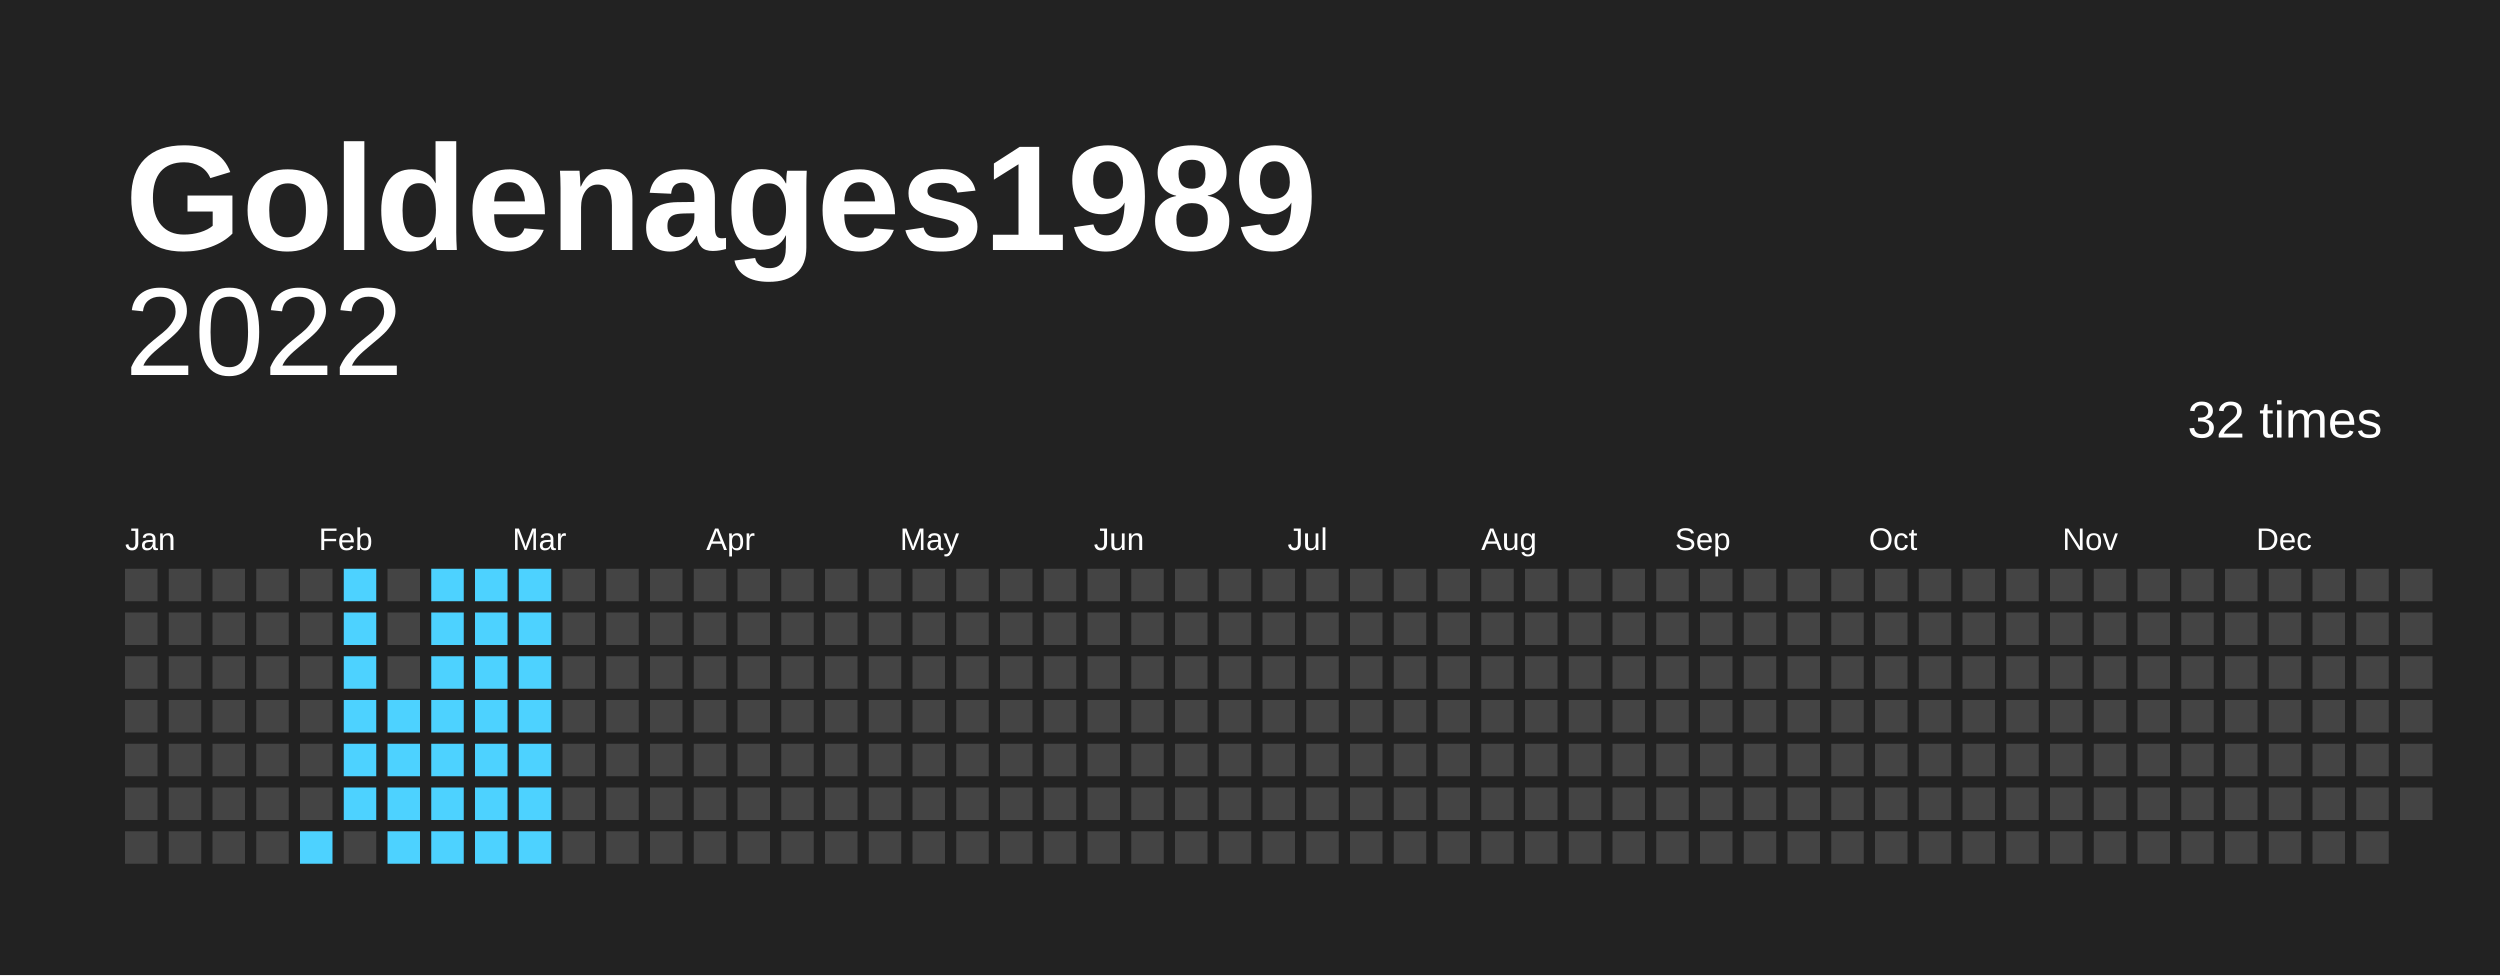
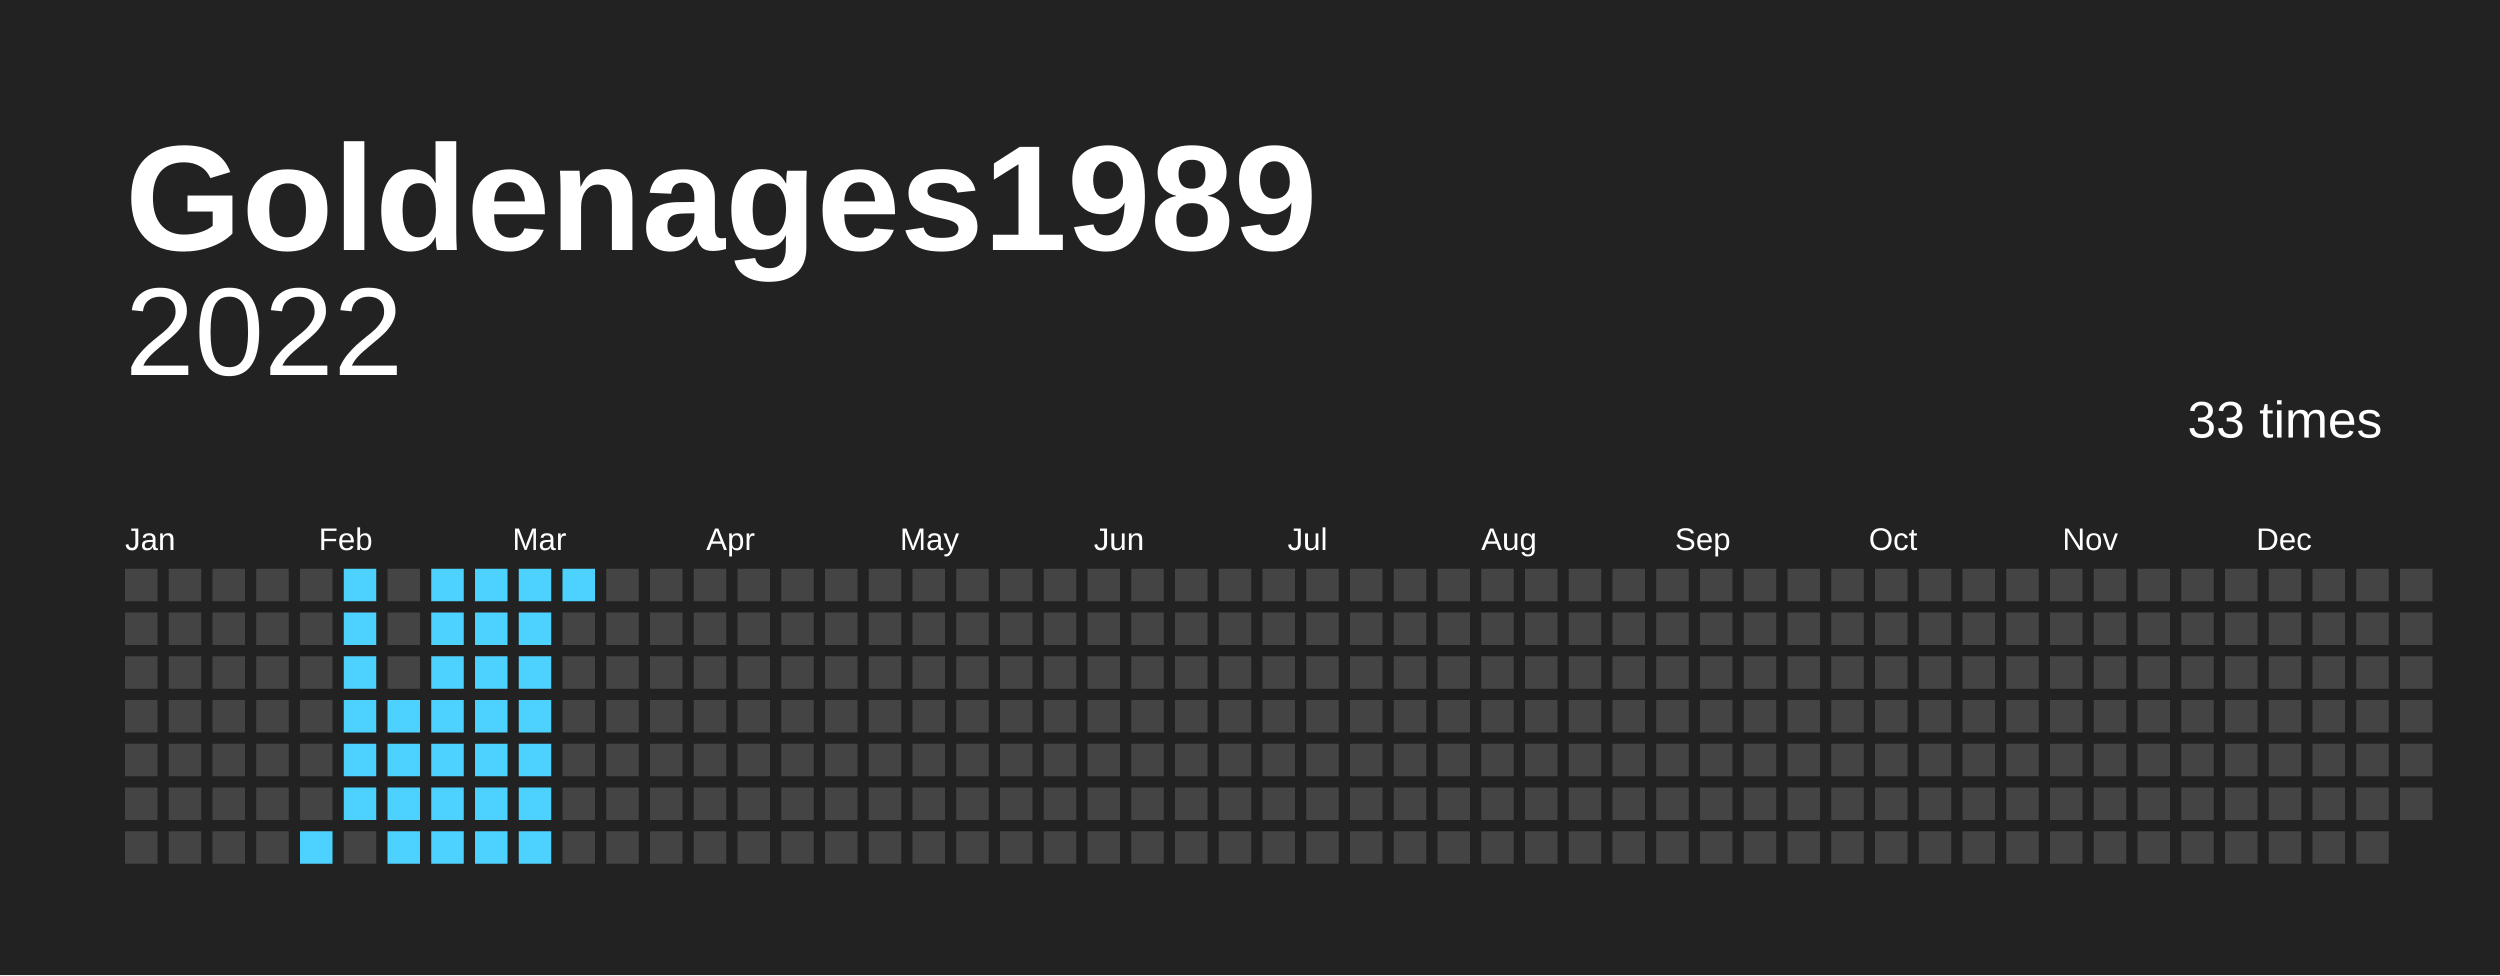
<svg xmlns="http://www.w3.org/2000/svg" baseProfile="full" height="78mm" version="1.1" viewBox="0,0,200,78" width="200mm">
  <defs />
  <rect fill="#222222" height="78" width="200" x="0" y="0" />
  <text fill="#FFFFFF" style="font-size:12px; font-family:Arial; font-weight:bold;" x="10" y="20">Goldenages1989</text>
  <text alignment-baseline="hanging" fill="#FFFFFF" style="font-size:10.0px; font-family:Arial;" x="10" y="30">2022</text>
-   <text alignment-baseline="hanging" fill="#FFFFFF" style="font-size:4.125px; font-family:Arial;" x="175" y="35">32 times</text>
+   <text alignment-baseline="hanging" fill="#FFFFFF" style="font-size:4.125px; font-family:Arial;" x="175" y="35">33 times</text>
  <text fill="#FFFFFF" style="font-size:2.5px; font-family:Arial" x="10.0" y="44">Jan</text>
  <text fill="#FFFFFF" style="font-size:2.5px; font-family:Arial" x="25.5" y="44">Feb</text>
  <text fill="#FFFFFF" style="font-size:2.5px; font-family:Arial" x="41.0" y="44">Mar</text>
  <text fill="#FFFFFF" style="font-size:2.5px; font-family:Arial" x="56.5" y="44">Apr</text>
  <text fill="#FFFFFF" style="font-size:2.5px; font-family:Arial" x="72.0" y="44">May</text>
  <text fill="#FFFFFF" style="font-size:2.5px; font-family:Arial" x="87.5" y="44">Jun</text>
  <text fill="#FFFFFF" style="font-size:2.5px; font-family:Arial" x="103.0" y="44">Jul</text>
  <text fill="#FFFFFF" style="font-size:2.5px; font-family:Arial" x="118.5" y="44">Aug</text>
  <text fill="#FFFFFF" style="font-size:2.5px; font-family:Arial" x="134.0" y="44">Sep</text>
  <text fill="#FFFFFF" style="font-size:2.5px; font-family:Arial" x="149.5" y="44">Oct</text>
  <text fill="#FFFFFF" style="font-size:2.5px; font-family:Arial" x="165.0" y="44">Nov</text>
  <text fill="#FFFFFF" style="font-size:2.5px; font-family:Arial" x="180.5" y="44">Dec</text>
  <rect fill="#444444" height="2.6" width="2.6" x="10.0" y="45.5" />
  <rect fill="#444444" height="2.6" width="2.6" x="10.0" y="49.0" />
  <rect fill="#444444" height="2.6" width="2.6" x="10.0" y="52.5" />
  <rect fill="#444444" height="2.6" width="2.6" x="10.0" y="56.0" />
  <rect fill="#444444" height="2.6" width="2.6" x="10.0" y="59.5" />
  <rect fill="#444444" height="2.6" width="2.6" x="10.0" y="63.0" />
  <rect fill="#444444" height="2.6" width="2.6" x="10.0" y="66.5" />
  <rect fill="#444444" height="2.6" width="2.6" x="13.5" y="45.5" />
  <rect fill="#444444" height="2.6" width="2.6" x="13.5" y="49.0" />
  <rect fill="#444444" height="2.6" width="2.6" x="13.5" y="52.5" />
  <rect fill="#444444" height="2.6" width="2.6" x="13.5" y="56.0" />
  <rect fill="#444444" height="2.6" width="2.6" x="13.5" y="59.5" />
  <rect fill="#444444" height="2.6" width="2.6" x="13.5" y="63.0" />
  <rect fill="#444444" height="2.6" width="2.6" x="13.5" y="66.5" />
  <rect fill="#444444" height="2.6" width="2.6" x="17.0" y="45.5" />
  <rect fill="#444444" height="2.6" width="2.6" x="17.0" y="49.0" />
  <rect fill="#444444" height="2.6" width="2.6" x="17.0" y="52.5" />
  <rect fill="#444444" height="2.6" width="2.6" x="17.0" y="56.0" />
  <rect fill="#444444" height="2.6" width="2.6" x="17.0" y="59.5" />
  <rect fill="#444444" height="2.6" width="2.6" x="17.0" y="63.0" />
  <rect fill="#444444" height="2.6" width="2.6" x="17.0" y="66.5" />
  <rect fill="#444444" height="2.6" width="2.6" x="20.5" y="45.5" />
  <rect fill="#444444" height="2.6" width="2.6" x="20.5" y="49.0" />
  <rect fill="#444444" height="2.6" width="2.6" x="20.5" y="52.5" />
  <rect fill="#444444" height="2.6" width="2.6" x="20.5" y="56.0" />
  <rect fill="#444444" height="2.6" width="2.6" x="20.5" y="59.5" />
  <rect fill="#444444" height="2.6" width="2.6" x="20.5" y="63.0" />
  <rect fill="#444444" height="2.6" width="2.6" x="20.5" y="66.5" />
  <rect fill="#444444" height="2.6" width="2.6" x="24.0" y="45.5" />
  <rect fill="#444444" height="2.6" width="2.6" x="24.0" y="49.0" />
  <rect fill="#444444" height="2.6" width="2.6" x="24.0" y="52.5" />
  <rect fill="#444444" height="2.6" width="2.6" x="24.0" y="56.0" />
  <rect fill="#444444" height="2.6" width="2.6" x="24.0" y="59.5" />
  <rect fill="#444444" height="2.6" width="2.6" x="24.0" y="63.0" />
  <rect fill="#4DD2FF" height="2.6" width="2.6" x="24.0" y="66.5" />
  <rect fill="#4DD2FF" height="2.6" width="2.6" x="27.5" y="45.5" />
  <rect fill="#4DD2FF" height="2.6" width="2.6" x="27.5" y="49.0" />
  <rect fill="#4DD2FF" height="2.6" width="2.6" x="27.5" y="52.5" />
  <rect fill="#4DD2FF" height="2.6" width="2.6" x="27.5" y="56.0" />
  <rect fill="#4DD2FF" height="2.6" width="2.6" x="27.5" y="59.5" />
  <rect fill="#4DD2FF" height="2.6" width="2.6" x="27.5" y="63.0" />
  <rect fill="#444444" height="2.6" width="2.6" x="27.5" y="66.5" />
  <rect fill="#444444" height="2.6" width="2.6" x="31.0" y="45.5" />
  <rect fill="#444444" height="2.6" width="2.6" x="31.0" y="49.0" />
  <rect fill="#444444" height="2.6" width="2.6" x="31.0" y="52.5" />
  <rect fill="#4DD2FF" height="2.6" width="2.6" x="31.0" y="56.0" />
  <rect fill="#4DD2FF" height="2.6" width="2.6" x="31.0" y="59.5" />
  <rect fill="#4DD2FF" height="2.6" width="2.6" x="31.0" y="63.0" />
  <rect fill="#4DD2FF" height="2.6" width="2.6" x="31.0" y="66.5" />
  <rect fill="#4DD2FF" height="2.6" width="2.6" x="34.5" y="45.5" />
  <rect fill="#4DD2FF" height="2.6" width="2.6" x="34.5" y="49.0" />
  <rect fill="#4DD2FF" height="2.6" width="2.6" x="34.5" y="52.5" />
  <rect fill="#4DD2FF" height="2.6" width="2.6" x="34.5" y="56.0" />
  <rect fill="#4DD2FF" height="2.6" width="2.6" x="34.5" y="59.5" />
  <rect fill="#4DD2FF" height="2.6" width="2.6" x="34.5" y="63.0" />
  <rect fill="#4DD2FF" height="2.6" width="2.6" x="34.5" y="66.5" />
  <rect fill="#4DD2FF" height="2.6" width="2.6" x="38.0" y="45.5" />
  <rect fill="#4DD2FF" height="2.6" width="2.6" x="38.0" y="49.0" />
  <rect fill="#4DD2FF" height="2.6" width="2.6" x="38.0" y="52.5" />
  <rect fill="#4DD2FF" height="2.6" width="2.6" x="38.0" y="56.0" />
  <rect fill="#4DD2FF" height="2.6" width="2.6" x="38.0" y="59.5" />
  <rect fill="#4DD2FF" height="2.6" width="2.6" x="38.0" y="63.0" />
  <rect fill="#4DD2FF" height="2.6" width="2.6" x="38.0" y="66.5" />
  <rect fill="#4DD2FF" height="2.6" width="2.6" x="41.5" y="45.5" />
  <rect fill="#4DD2FF" height="2.6" width="2.6" x="41.5" y="49.0" />
  <rect fill="#4DD2FF" height="2.6" width="2.6" x="41.5" y="52.5" />
  <rect fill="#4DD2FF" height="2.6" width="2.6" x="41.5" y="56.0" />
  <rect fill="#4DD2FF" height="2.6" width="2.6" x="41.5" y="59.5" />
  <rect fill="#4DD2FF" height="2.6" width="2.6" x="41.5" y="63.0" />
  <rect fill="#4DD2FF" height="2.6" width="2.6" x="41.5" y="66.5" />
-   <rect fill="#444444" height="2.6" width="2.6" x="45.0" y="45.5" />
+   <rect fill="#4DD2FF" height="2.6" width="2.6" x="45.0" y="45.5" />
  <rect fill="#444444" height="2.6" width="2.6" x="45.0" y="49.0" />
  <rect fill="#444444" height="2.6" width="2.6" x="45.0" y="52.5" />
  <rect fill="#444444" height="2.6" width="2.6" x="45.0" y="56.0" />
  <rect fill="#444444" height="2.6" width="2.6" x="45.0" y="59.5" />
  <rect fill="#444444" height="2.6" width="2.6" x="45.0" y="63.0" />
  <rect fill="#444444" height="2.6" width="2.6" x="45.0" y="66.5" />
  <rect fill="#444444" height="2.6" width="2.6" x="48.5" y="45.5" />
  <rect fill="#444444" height="2.6" width="2.6" x="48.5" y="49.0" />
  <rect fill="#444444" height="2.6" width="2.6" x="48.5" y="52.5" />
  <rect fill="#444444" height="2.6" width="2.6" x="48.5" y="56.0" />
  <rect fill="#444444" height="2.6" width="2.6" x="48.5" y="59.5" />
  <rect fill="#444444" height="2.6" width="2.6" x="48.5" y="63.0" />
  <rect fill="#444444" height="2.6" width="2.6" x="48.5" y="66.5" />
  <rect fill="#444444" height="2.6" width="2.6" x="52.0" y="45.5" />
  <rect fill="#444444" height="2.6" width="2.6" x="52.0" y="49.0" />
  <rect fill="#444444" height="2.6" width="2.6" x="52.0" y="52.5" />
  <rect fill="#444444" height="2.6" width="2.6" x="52.0" y="56.0" />
  <rect fill="#444444" height="2.6" width="2.6" x="52.0" y="59.5" />
  <rect fill="#444444" height="2.6" width="2.6" x="52.0" y="63.0" />
  <rect fill="#444444" height="2.6" width="2.6" x="52.0" y="66.5" />
  <rect fill="#444444" height="2.6" width="2.6" x="55.5" y="45.5" />
  <rect fill="#444444" height="2.6" width="2.6" x="55.5" y="49.0" />
  <rect fill="#444444" height="2.6" width="2.6" x="55.5" y="52.5" />
  <rect fill="#444444" height="2.6" width="2.6" x="55.5" y="56.0" />
  <rect fill="#444444" height="2.6" width="2.6" x="55.5" y="59.5" />
  <rect fill="#444444" height="2.6" width="2.6" x="55.5" y="63.0" />
  <rect fill="#444444" height="2.6" width="2.6" x="55.5" y="66.5" />
  <rect fill="#444444" height="2.6" width="2.6" x="59.0" y="45.5" />
  <rect fill="#444444" height="2.6" width="2.6" x="59.0" y="49.0" />
  <rect fill="#444444" height="2.6" width="2.6" x="59.0" y="52.5" />
  <rect fill="#444444" height="2.6" width="2.6" x="59.0" y="56.0" />
  <rect fill="#444444" height="2.6" width="2.6" x="59.0" y="59.5" />
  <rect fill="#444444" height="2.6" width="2.6" x="59.0" y="63.0" />
  <rect fill="#444444" height="2.6" width="2.6" x="59.0" y="66.5" />
  <rect fill="#444444" height="2.6" width="2.6" x="62.5" y="45.5" />
  <rect fill="#444444" height="2.6" width="2.6" x="62.5" y="49.0" />
  <rect fill="#444444" height="2.6" width="2.6" x="62.5" y="52.5" />
  <rect fill="#444444" height="2.6" width="2.6" x="62.5" y="56.0" />
  <rect fill="#444444" height="2.6" width="2.6" x="62.5" y="59.5" />
  <rect fill="#444444" height="2.6" width="2.6" x="62.5" y="63.0" />
  <rect fill="#444444" height="2.6" width="2.6" x="62.5" y="66.5" />
  <rect fill="#444444" height="2.6" width="2.6" x="66.0" y="45.5" />
  <rect fill="#444444" height="2.6" width="2.6" x="66.0" y="49.0" />
  <rect fill="#444444" height="2.6" width="2.6" x="66.0" y="52.5" />
  <rect fill="#444444" height="2.6" width="2.6" x="66.0" y="56.0" />
  <rect fill="#444444" height="2.6" width="2.6" x="66.0" y="59.5" />
  <rect fill="#444444" height="2.6" width="2.6" x="66.0" y="63.0" />
  <rect fill="#444444" height="2.6" width="2.6" x="66.0" y="66.5" />
  <rect fill="#444444" height="2.6" width="2.6" x="69.5" y="45.5" />
  <rect fill="#444444" height="2.6" width="2.6" x="69.5" y="49.0" />
  <rect fill="#444444" height="2.6" width="2.6" x="69.5" y="52.5" />
  <rect fill="#444444" height="2.6" width="2.6" x="69.5" y="56.0" />
  <rect fill="#444444" height="2.6" width="2.6" x="69.5" y="59.5" />
  <rect fill="#444444" height="2.6" width="2.6" x="69.5" y="63.0" />
  <rect fill="#444444" height="2.6" width="2.6" x="69.5" y="66.5" />
  <rect fill="#444444" height="2.6" width="2.6" x="73.0" y="45.5" />
  <rect fill="#444444" height="2.6" width="2.6" x="73.0" y="49.0" />
  <rect fill="#444444" height="2.6" width="2.6" x="73.0" y="52.5" />
  <rect fill="#444444" height="2.6" width="2.6" x="73.0" y="56.0" />
  <rect fill="#444444" height="2.6" width="2.6" x="73.0" y="59.5" />
  <rect fill="#444444" height="2.6" width="2.6" x="73.0" y="63.0" />
  <rect fill="#444444" height="2.6" width="2.6" x="73.0" y="66.5" />
  <rect fill="#444444" height="2.6" width="2.6" x="76.5" y="45.5" />
  <rect fill="#444444" height="2.6" width="2.6" x="76.5" y="49.0" />
  <rect fill="#444444" height="2.6" width="2.6" x="76.5" y="52.5" />
  <rect fill="#444444" height="2.6" width="2.6" x="76.5" y="56.0" />
  <rect fill="#444444" height="2.6" width="2.6" x="76.5" y="59.5" />
  <rect fill="#444444" height="2.6" width="2.6" x="76.5" y="63.0" />
  <rect fill="#444444" height="2.6" width="2.6" x="76.5" y="66.5" />
  <rect fill="#444444" height="2.6" width="2.6" x="80.0" y="45.5" />
  <rect fill="#444444" height="2.6" width="2.6" x="80.0" y="49.0" />
  <rect fill="#444444" height="2.6" width="2.6" x="80.0" y="52.5" />
  <rect fill="#444444" height="2.6" width="2.6" x="80.0" y="56.0" />
  <rect fill="#444444" height="2.6" width="2.6" x="80.0" y="59.5" />
  <rect fill="#444444" height="2.6" width="2.6" x="80.0" y="63.0" />
  <rect fill="#444444" height="2.6" width="2.6" x="80.0" y="66.5" />
  <rect fill="#444444" height="2.6" width="2.6" x="83.5" y="45.5" />
  <rect fill="#444444" height="2.6" width="2.6" x="83.5" y="49.0" />
  <rect fill="#444444" height="2.6" width="2.6" x="83.5" y="52.5" />
  <rect fill="#444444" height="2.6" width="2.6" x="83.5" y="56.0" />
  <rect fill="#444444" height="2.6" width="2.6" x="83.5" y="59.5" />
  <rect fill="#444444" height="2.6" width="2.6" x="83.5" y="63.0" />
  <rect fill="#444444" height="2.6" width="2.6" x="83.5" y="66.5" />
  <rect fill="#444444" height="2.6" width="2.6" x="87.0" y="45.5" />
  <rect fill="#444444" height="2.6" width="2.6" x="87.0" y="49.0" />
  <rect fill="#444444" height="2.6" width="2.6" x="87.0" y="52.5" />
  <rect fill="#444444" height="2.6" width="2.6" x="87.0" y="56.0" />
  <rect fill="#444444" height="2.6" width="2.6" x="87.0" y="59.5" />
  <rect fill="#444444" height="2.6" width="2.6" x="87.0" y="63.0" />
  <rect fill="#444444" height="2.6" width="2.6" x="87.0" y="66.5" />
  <rect fill="#444444" height="2.6" width="2.6" x="90.5" y="45.5" />
  <rect fill="#444444" height="2.6" width="2.6" x="90.5" y="49.0" />
  <rect fill="#444444" height="2.6" width="2.6" x="90.5" y="52.5" />
  <rect fill="#444444" height="2.6" width="2.6" x="90.5" y="56.0" />
  <rect fill="#444444" height="2.6" width="2.6" x="90.5" y="59.5" />
  <rect fill="#444444" height="2.6" width="2.6" x="90.5" y="63.0" />
  <rect fill="#444444" height="2.6" width="2.6" x="90.5" y="66.5" />
  <rect fill="#444444" height="2.6" width="2.6" x="94.0" y="45.5" />
  <rect fill="#444444" height="2.6" width="2.6" x="94.0" y="49.0" />
  <rect fill="#444444" height="2.6" width="2.6" x="94.0" y="52.5" />
  <rect fill="#444444" height="2.6" width="2.6" x="94.0" y="56.0" />
  <rect fill="#444444" height="2.6" width="2.6" x="94.0" y="59.5" />
  <rect fill="#444444" height="2.6" width="2.6" x="94.0" y="63.0" />
  <rect fill="#444444" height="2.6" width="2.6" x="94.0" y="66.5" />
  <rect fill="#444444" height="2.6" width="2.6" x="97.5" y="45.5" />
  <rect fill="#444444" height="2.6" width="2.6" x="97.5" y="49.0" />
  <rect fill="#444444" height="2.6" width="2.6" x="97.5" y="52.5" />
  <rect fill="#444444" height="2.6" width="2.6" x="97.5" y="56.0" />
  <rect fill="#444444" height="2.6" width="2.6" x="97.5" y="59.5" />
  <rect fill="#444444" height="2.6" width="2.6" x="97.5" y="63.0" />
  <rect fill="#444444" height="2.6" width="2.6" x="97.5" y="66.5" />
  <rect fill="#444444" height="2.6" width="2.6" x="101.0" y="45.5" />
  <rect fill="#444444" height="2.6" width="2.6" x="101.0" y="49.0" />
  <rect fill="#444444" height="2.6" width="2.6" x="101.0" y="52.5" />
  <rect fill="#444444" height="2.6" width="2.6" x="101.0" y="56.0" />
  <rect fill="#444444" height="2.6" width="2.6" x="101.0" y="59.5" />
  <rect fill="#444444" height="2.6" width="2.6" x="101.0" y="63.0" />
  <rect fill="#444444" height="2.6" width="2.6" x="101.0" y="66.5" />
  <rect fill="#444444" height="2.6" width="2.6" x="104.5" y="45.5" />
  <rect fill="#444444" height="2.6" width="2.6" x="104.5" y="49.0" />
  <rect fill="#444444" height="2.6" width="2.6" x="104.5" y="52.5" />
  <rect fill="#444444" height="2.6" width="2.6" x="104.5" y="56.0" />
  <rect fill="#444444" height="2.6" width="2.6" x="104.5" y="59.5" />
  <rect fill="#444444" height="2.6" width="2.6" x="104.5" y="63.0" />
  <rect fill="#444444" height="2.6" width="2.6" x="104.5" y="66.5" />
  <rect fill="#444444" height="2.6" width="2.6" x="108.0" y="45.5" />
  <rect fill="#444444" height="2.6" width="2.6" x="108.0" y="49.0" />
  <rect fill="#444444" height="2.6" width="2.6" x="108.0" y="52.5" />
  <rect fill="#444444" height="2.6" width="2.6" x="108.0" y="56.0" />
  <rect fill="#444444" height="2.6" width="2.6" x="108.0" y="59.5" />
  <rect fill="#444444" height="2.6" width="2.6" x="108.0" y="63.0" />
  <rect fill="#444444" height="2.6" width="2.6" x="108.0" y="66.5" />
  <rect fill="#444444" height="2.6" width="2.6" x="111.5" y="45.5" />
  <rect fill="#444444" height="2.6" width="2.6" x="111.5" y="49.0" />
  <rect fill="#444444" height="2.6" width="2.6" x="111.5" y="52.5" />
  <rect fill="#444444" height="2.6" width="2.6" x="111.5" y="56.0" />
  <rect fill="#444444" height="2.6" width="2.6" x="111.5" y="59.5" />
  <rect fill="#444444" height="2.6" width="2.6" x="111.5" y="63.0" />
  <rect fill="#444444" height="2.6" width="2.6" x="111.5" y="66.5" />
  <rect fill="#444444" height="2.6" width="2.6" x="115.0" y="45.5" />
  <rect fill="#444444" height="2.6" width="2.6" x="115.0" y="49.0" />
  <rect fill="#444444" height="2.6" width="2.6" x="115.0" y="52.5" />
  <rect fill="#444444" height="2.6" width="2.6" x="115.0" y="56.0" />
  <rect fill="#444444" height="2.6" width="2.6" x="115.0" y="59.5" />
  <rect fill="#444444" height="2.6" width="2.6" x="115.0" y="63.0" />
  <rect fill="#444444" height="2.6" width="2.6" x="115.0" y="66.5" />
  <rect fill="#444444" height="2.6" width="2.6" x="118.5" y="45.5" />
  <rect fill="#444444" height="2.6" width="2.6" x="118.5" y="49.0" />
  <rect fill="#444444" height="2.6" width="2.6" x="118.5" y="52.5" />
  <rect fill="#444444" height="2.6" width="2.6" x="118.5" y="56.0" />
  <rect fill="#444444" height="2.6" width="2.6" x="118.5" y="59.5" />
  <rect fill="#444444" height="2.6" width="2.6" x="118.5" y="63.0" />
  <rect fill="#444444" height="2.6" width="2.6" x="118.5" y="66.5" />
  <rect fill="#444444" height="2.6" width="2.6" x="122.0" y="45.5" />
  <rect fill="#444444" height="2.6" width="2.6" x="122.0" y="49.0" />
  <rect fill="#444444" height="2.6" width="2.6" x="122.0" y="52.5" />
  <rect fill="#444444" height="2.6" width="2.6" x="122.0" y="56.0" />
  <rect fill="#444444" height="2.6" width="2.6" x="122.0" y="59.5" />
  <rect fill="#444444" height="2.6" width="2.6" x="122.0" y="63.0" />
  <rect fill="#444444" height="2.6" width="2.6" x="122.0" y="66.5" />
  <rect fill="#444444" height="2.6" width="2.6" x="125.5" y="45.5" />
  <rect fill="#444444" height="2.6" width="2.6" x="125.5" y="49.0" />
  <rect fill="#444444" height="2.6" width="2.6" x="125.5" y="52.5" />
  <rect fill="#444444" height="2.6" width="2.6" x="125.5" y="56.0" />
  <rect fill="#444444" height="2.6" width="2.6" x="125.5" y="59.5" />
  <rect fill="#444444" height="2.6" width="2.6" x="125.5" y="63.0" />
  <rect fill="#444444" height="2.6" width="2.6" x="125.5" y="66.5" />
  <rect fill="#444444" height="2.6" width="2.6" x="129.0" y="45.5" />
  <rect fill="#444444" height="2.6" width="2.6" x="129.0" y="49.0" />
  <rect fill="#444444" height="2.6" width="2.6" x="129.0" y="52.5" />
  <rect fill="#444444" height="2.6" width="2.6" x="129.0" y="56.0" />
  <rect fill="#444444" height="2.6" width="2.6" x="129.0" y="59.5" />
  <rect fill="#444444" height="2.6" width="2.6" x="129.0" y="63.0" />
  <rect fill="#444444" height="2.6" width="2.6" x="129.0" y="66.5" />
  <rect fill="#444444" height="2.6" width="2.6" x="132.5" y="45.5" />
  <rect fill="#444444" height="2.6" width="2.6" x="132.5" y="49.0" />
  <rect fill="#444444" height="2.6" width="2.6" x="132.5" y="52.5" />
  <rect fill="#444444" height="2.6" width="2.6" x="132.5" y="56.0" />
  <rect fill="#444444" height="2.6" width="2.6" x="132.5" y="59.5" />
  <rect fill="#444444" height="2.6" width="2.6" x="132.5" y="63.0" />
  <rect fill="#444444" height="2.6" width="2.6" x="132.5" y="66.5" />
  <rect fill="#444444" height="2.6" width="2.6" x="136.0" y="45.5" />
  <rect fill="#444444" height="2.6" width="2.6" x="136.0" y="49.0" />
  <rect fill="#444444" height="2.6" width="2.6" x="136.0" y="52.5" />
  <rect fill="#444444" height="2.6" width="2.6" x="136.0" y="56.0" />
  <rect fill="#444444" height="2.6" width="2.6" x="136.0" y="59.5" />
  <rect fill="#444444" height="2.6" width="2.6" x="136.0" y="63.0" />
  <rect fill="#444444" height="2.6" width="2.6" x="136.0" y="66.5" />
  <rect fill="#444444" height="2.6" width="2.6" x="139.5" y="45.5" />
  <rect fill="#444444" height="2.6" width="2.6" x="139.5" y="49.0" />
  <rect fill="#444444" height="2.6" width="2.6" x="139.5" y="52.5" />
  <rect fill="#444444" height="2.6" width="2.6" x="139.5" y="56.0" />
  <rect fill="#444444" height="2.6" width="2.6" x="139.5" y="59.5" />
  <rect fill="#444444" height="2.6" width="2.6" x="139.5" y="63.0" />
  <rect fill="#444444" height="2.6" width="2.6" x="139.5" y="66.5" />
  <rect fill="#444444" height="2.6" width="2.6" x="143.0" y="45.5" />
  <rect fill="#444444" height="2.6" width="2.6" x="143.0" y="49.0" />
  <rect fill="#444444" height="2.6" width="2.6" x="143.0" y="52.5" />
  <rect fill="#444444" height="2.6" width="2.6" x="143.0" y="56.0" />
  <rect fill="#444444" height="2.6" width="2.6" x="143.0" y="59.5" />
  <rect fill="#444444" height="2.6" width="2.6" x="143.0" y="63.0" />
  <rect fill="#444444" height="2.6" width="2.6" x="143.0" y="66.5" />
  <rect fill="#444444" height="2.6" width="2.6" x="146.5" y="45.5" />
  <rect fill="#444444" height="2.6" width="2.6" x="146.5" y="49.0" />
  <rect fill="#444444" height="2.6" width="2.6" x="146.5" y="52.5" />
  <rect fill="#444444" height="2.6" width="2.6" x="146.5" y="56.0" />
  <rect fill="#444444" height="2.6" width="2.6" x="146.5" y="59.5" />
  <rect fill="#444444" height="2.6" width="2.6" x="146.5" y="63.0" />
  <rect fill="#444444" height="2.6" width="2.6" x="146.5" y="66.5" />
  <rect fill="#444444" height="2.6" width="2.6" x="150.0" y="45.5" />
  <rect fill="#444444" height="2.6" width="2.6" x="150.0" y="49.0" />
  <rect fill="#444444" height="2.6" width="2.6" x="150.0" y="52.5" />
  <rect fill="#444444" height="2.6" width="2.6" x="150.0" y="56.0" />
  <rect fill="#444444" height="2.6" width="2.6" x="150.0" y="59.5" />
  <rect fill="#444444" height="2.6" width="2.6" x="150.0" y="63.0" />
  <rect fill="#444444" height="2.6" width="2.6" x="150.0" y="66.5" />
  <rect fill="#444444" height="2.6" width="2.6" x="153.5" y="45.5" />
  <rect fill="#444444" height="2.6" width="2.6" x="153.5" y="49.0" />
  <rect fill="#444444" height="2.6" width="2.6" x="153.5" y="52.5" />
  <rect fill="#444444" height="2.6" width="2.6" x="153.5" y="56.0" />
  <rect fill="#444444" height="2.6" width="2.6" x="153.5" y="59.5" />
  <rect fill="#444444" height="2.6" width="2.6" x="153.5" y="63.0" />
  <rect fill="#444444" height="2.6" width="2.6" x="153.5" y="66.5" />
  <rect fill="#444444" height="2.6" width="2.6" x="157.0" y="45.5" />
  <rect fill="#444444" height="2.6" width="2.6" x="157.0" y="49.0" />
  <rect fill="#444444" height="2.6" width="2.6" x="157.0" y="52.5" />
  <rect fill="#444444" height="2.6" width="2.6" x="157.0" y="56.0" />
  <rect fill="#444444" height="2.6" width="2.6" x="157.0" y="59.5" />
  <rect fill="#444444" height="2.6" width="2.6" x="157.0" y="63.0" />
  <rect fill="#444444" height="2.6" width="2.6" x="157.0" y="66.5" />
  <rect fill="#444444" height="2.6" width="2.6" x="160.5" y="45.5" />
  <rect fill="#444444" height="2.6" width="2.6" x="160.5" y="49.0" />
  <rect fill="#444444" height="2.6" width="2.6" x="160.5" y="52.5" />
  <rect fill="#444444" height="2.6" width="2.6" x="160.5" y="56.0" />
  <rect fill="#444444" height="2.6" width="2.6" x="160.5" y="59.5" />
  <rect fill="#444444" height="2.6" width="2.6" x="160.5" y="63.0" />
  <rect fill="#444444" height="2.6" width="2.6" x="160.5" y="66.5" />
  <rect fill="#444444" height="2.6" width="2.6" x="164.0" y="45.5" />
  <rect fill="#444444" height="2.6" width="2.6" x="164.0" y="49.0" />
  <rect fill="#444444" height="2.6" width="2.6" x="164.0" y="52.5" />
  <rect fill="#444444" height="2.6" width="2.6" x="164.0" y="56.0" />
  <rect fill="#444444" height="2.6" width="2.6" x="164.0" y="59.5" />
  <rect fill="#444444" height="2.6" width="2.6" x="164.0" y="63.0" />
  <rect fill="#444444" height="2.6" width="2.6" x="164.0" y="66.5" />
  <rect fill="#444444" height="2.6" width="2.6" x="167.5" y="45.5" />
  <rect fill="#444444" height="2.6" width="2.6" x="167.5" y="49.0" />
  <rect fill="#444444" height="2.6" width="2.6" x="167.5" y="52.5" />
  <rect fill="#444444" height="2.6" width="2.6" x="167.5" y="56.0" />
  <rect fill="#444444" height="2.6" width="2.6" x="167.5" y="59.5" />
  <rect fill="#444444" height="2.6" width="2.6" x="167.5" y="63.0" />
  <rect fill="#444444" height="2.6" width="2.6" x="167.5" y="66.5" />
  <rect fill="#444444" height="2.6" width="2.6" x="171.0" y="45.5" />
  <rect fill="#444444" height="2.6" width="2.6" x="171.0" y="49.0" />
  <rect fill="#444444" height="2.6" width="2.6" x="171.0" y="52.5" />
  <rect fill="#444444" height="2.6" width="2.6" x="171.0" y="56.0" />
  <rect fill="#444444" height="2.6" width="2.6" x="171.0" y="59.5" />
  <rect fill="#444444" height="2.6" width="2.6" x="171.0" y="63.0" />
  <rect fill="#444444" height="2.6" width="2.6" x="171.0" y="66.5" />
  <rect fill="#444444" height="2.6" width="2.6" x="174.5" y="45.5" />
  <rect fill="#444444" height="2.6" width="2.6" x="174.5" y="49.0" />
  <rect fill="#444444" height="2.6" width="2.6" x="174.5" y="52.5" />
  <rect fill="#444444" height="2.6" width="2.6" x="174.5" y="56.0" />
  <rect fill="#444444" height="2.6" width="2.6" x="174.5" y="59.5" />
  <rect fill="#444444" height="2.6" width="2.6" x="174.5" y="63.0" />
  <rect fill="#444444" height="2.6" width="2.6" x="174.5" y="66.5" />
  <rect fill="#444444" height="2.6" width="2.6" x="178.0" y="45.5" />
  <rect fill="#444444" height="2.6" width="2.6" x="178.0" y="49.0" />
  <rect fill="#444444" height="2.6" width="2.6" x="178.0" y="52.5" />
  <rect fill="#444444" height="2.6" width="2.6" x="178.0" y="56.0" />
  <rect fill="#444444" height="2.6" width="2.6" x="178.0" y="59.5" />
  <rect fill="#444444" height="2.6" width="2.6" x="178.0" y="63.0" />
  <rect fill="#444444" height="2.6" width="2.6" x="178.0" y="66.5" />
  <rect fill="#444444" height="2.6" width="2.6" x="181.5" y="45.5" />
  <rect fill="#444444" height="2.6" width="2.6" x="181.5" y="49.0" />
  <rect fill="#444444" height="2.6" width="2.6" x="181.5" y="52.5" />
  <rect fill="#444444" height="2.6" width="2.6" x="181.5" y="56.0" />
  <rect fill="#444444" height="2.6" width="2.6" x="181.5" y="59.5" />
  <rect fill="#444444" height="2.6" width="2.6" x="181.5" y="63.0" />
  <rect fill="#444444" height="2.6" width="2.6" x="181.5" y="66.5" />
  <rect fill="#444444" height="2.6" width="2.6" x="185.0" y="45.5" />
  <rect fill="#444444" height="2.6" width="2.6" x="185.0" y="49.0" />
  <rect fill="#444444" height="2.6" width="2.6" x="185.0" y="52.5" />
  <rect fill="#444444" height="2.6" width="2.6" x="185.0" y="56.0" />
  <rect fill="#444444" height="2.6" width="2.6" x="185.0" y="59.5" />
  <rect fill="#444444" height="2.6" width="2.6" x="185.0" y="63.0" />
  <rect fill="#444444" height="2.6" width="2.6" x="185.0" y="66.5" />
  <rect fill="#444444" height="2.6" width="2.6" x="188.5" y="45.5" />
  <rect fill="#444444" height="2.6" width="2.6" x="188.5" y="49.0" />
  <rect fill="#444444" height="2.6" width="2.6" x="188.5" y="52.5" />
  <rect fill="#444444" height="2.6" width="2.6" x="188.5" y="56.0" />
  <rect fill="#444444" height="2.6" width="2.6" x="188.5" y="59.5" />
  <rect fill="#444444" height="2.6" width="2.6" x="188.5" y="63.0" />
  <rect fill="#444444" height="2.6" width="2.6" x="188.5" y="66.5" />
  <rect fill="#444444" height="2.6" width="2.6" x="192.0" y="45.5" />
  <rect fill="#444444" height="2.6" width="2.6" x="192.0" y="49.0" />
  <rect fill="#444444" height="2.6" width="2.6" x="192.0" y="52.5" />
  <rect fill="#444444" height="2.6" width="2.6" x="192.0" y="56.0" />
  <rect fill="#444444" height="2.6" width="2.6" x="192.0" y="59.5" />
  <rect fill="#444444" height="2.6" width="2.6" x="192.0" y="63.0" />
</svg>
